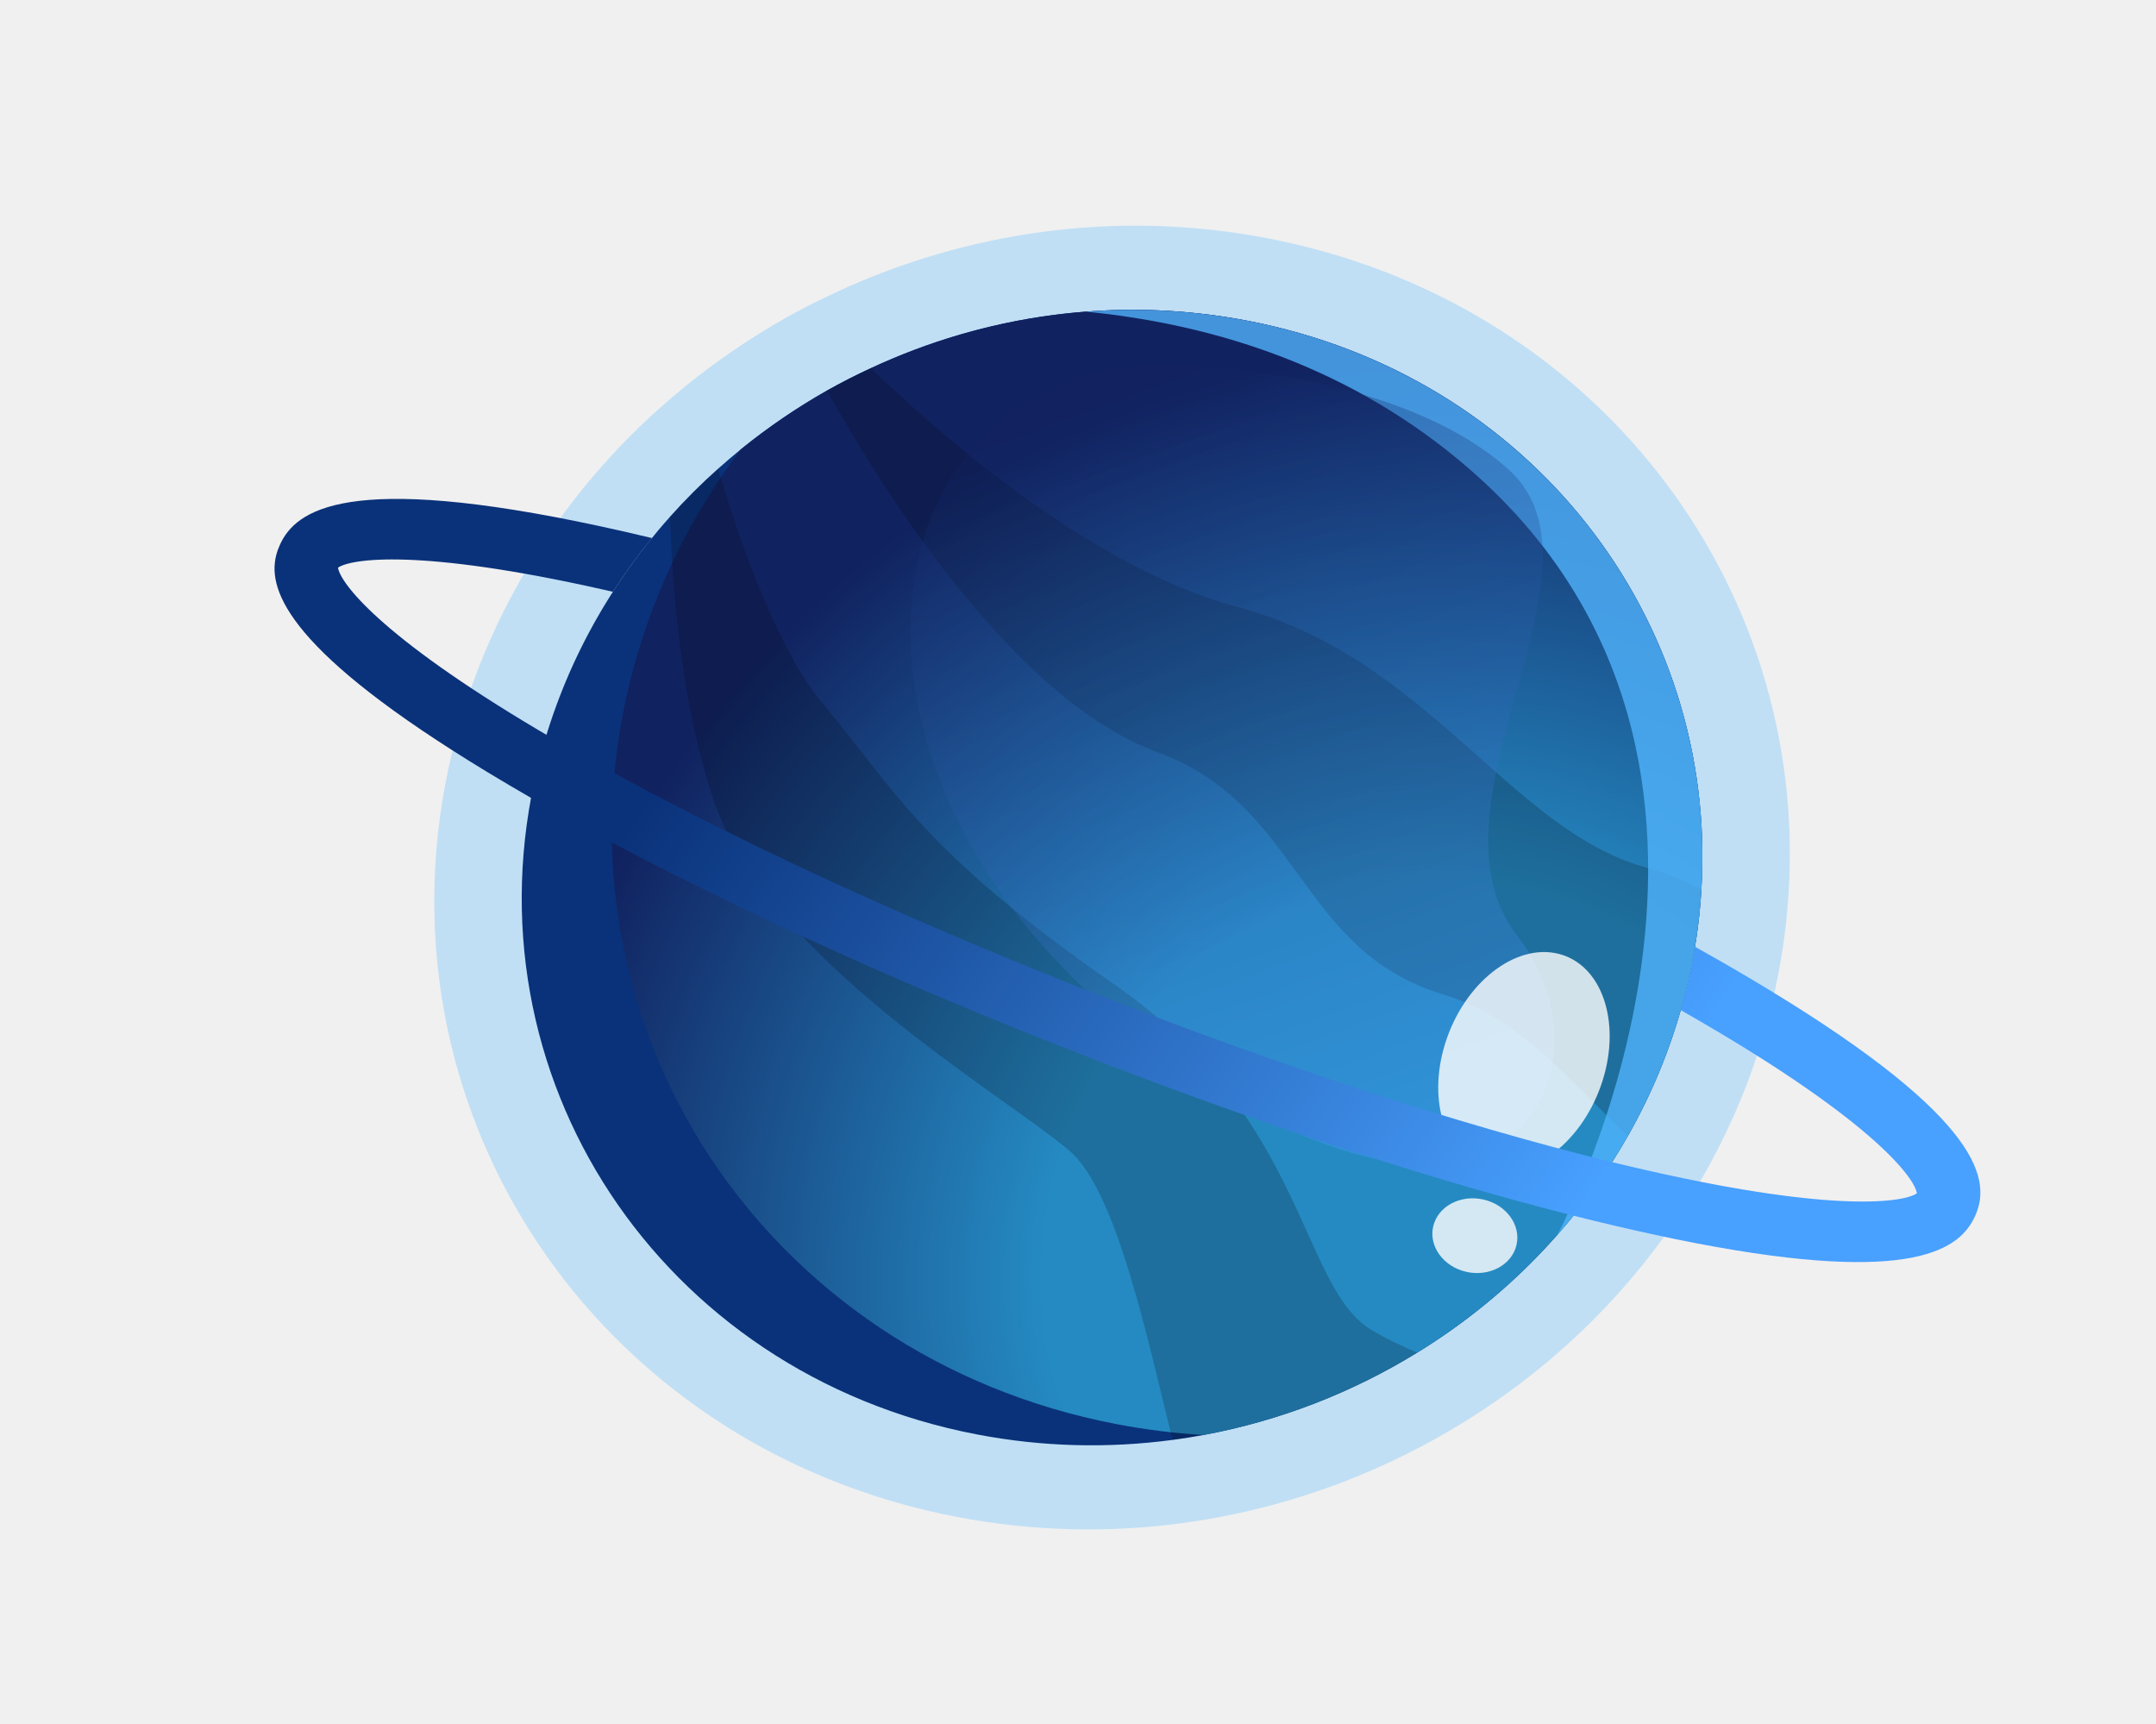
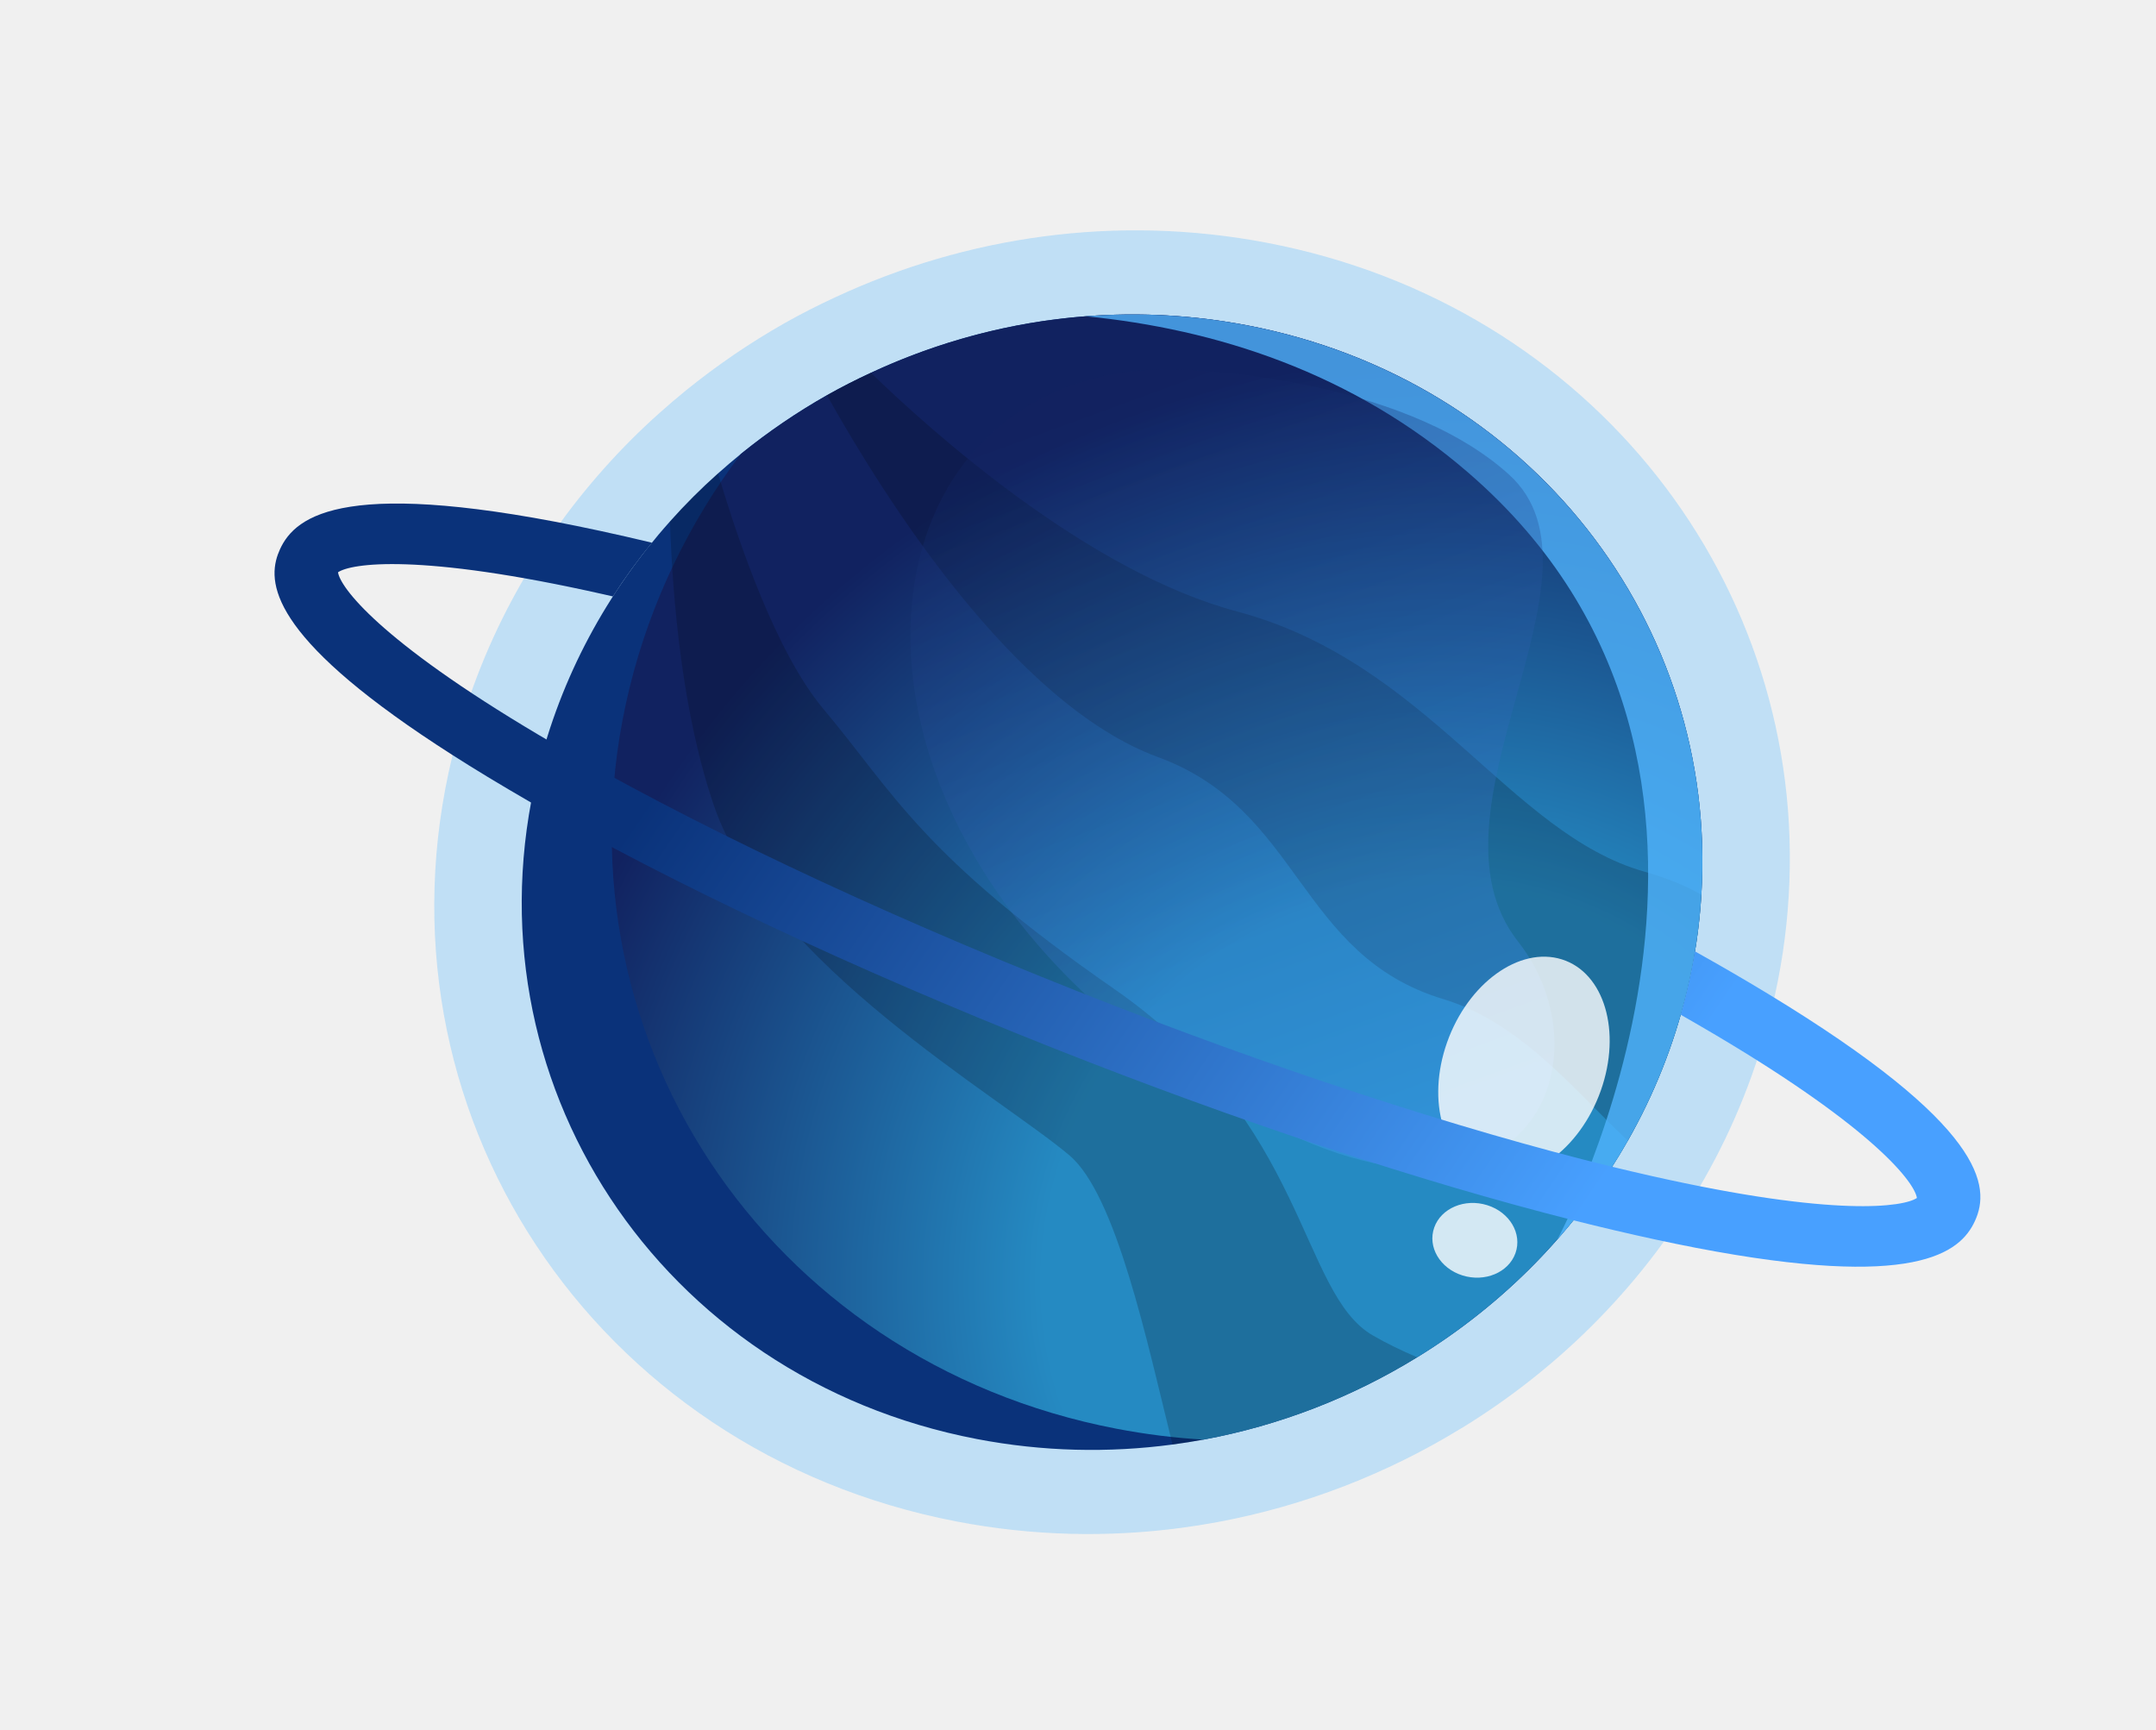
- <svg xmlns="http://www.w3.org/2000/svg" width="374" height="299" viewBox="0 0 374 299" fill="none">
-   <g clip-path="url(#clip0_2015_463)">
-     <path d="M78.487 130.273C63.608 191.524 102.776 251.001 165.976 263.125C179.116 265.646 192.247 265.919 204.947 264.22C207.02 263.943 209.075 263.62 211.116 263.24C226.29 260.431 240.726 254.806 253.669 246.842L253.682 246.844C270.95 236.236 285.546 221.463 295.638 203.689C300.806 194.591 304.787 184.7 307.343 174.178C308.927 167.659 309.894 161.159 310.276 154.727C313.606 100.798 276.328 52.159 219.854 41.325C193.724 36.312 167.599 40.176 144.873 50.771C141.894 52.143 138.972 53.636 136.122 55.239C130.086 58.658 124.356 62.575 118.975 66.932C117.434 68.18 115.925 69.476 114.436 70.803C111.061 73.808 107.868 77 104.857 80.378C92.38 94.331 83.103 111.269 78.487 130.273Z" fill="#56B8FF" fill-opacity="0.31" />
-     <path d="M93.251 133.107C80.293 186.454 114.407 238.257 169.452 248.817C180.896 251.013 192.333 251.25 203.395 249.771C205.2 249.529 206.99 249.248 208.767 248.917C221.984 246.47 234.557 241.572 245.829 234.635L245.841 234.637C260.881 225.397 273.594 212.53 282.383 197.05C286.884 189.126 290.352 180.511 292.578 171.347C293.957 165.669 294.8 160.008 295.133 154.406C298.033 107.435 265.565 65.072 216.378 55.636C193.619 51.27 170.865 54.635 151.071 63.863C148.477 65.058 145.932 66.359 143.45 67.755C138.193 70.732 133.202 74.145 128.515 77.939C127.173 79.026 125.859 80.155 124.562 81.311C121.622 83.928 118.841 86.708 116.219 89.65C105.352 101.803 97.272 116.555 93.251 133.107Z" fill="#0A327A" />
-     <path d="M109.164 118.692C94.79 177.867 132.623 235.317 193.668 247.029C198.71 247.996 203.747 248.626 208.767 248.917C221.984 246.47 234.557 241.572 245.829 234.635L245.841 234.637C254.926 229.057 263.154 222.16 270.177 214.155L270.188 214.158C274.796 208.907 278.898 203.188 282.383 197.05C286.884 189.126 290.352 180.511 292.578 171.347C293.957 165.669 294.8 160.008 295.133 154.406C298.033 107.435 265.565 65.072 216.378 55.636C206.969 53.831 197.562 53.346 188.36 54.054C175.309 55.056 162.679 58.455 151.072 63.863C148.477 65.058 145.932 66.359 143.45 67.755C138.193 70.732 133.202 74.145 128.515 77.939C119.553 89.845 112.831 103.598 109.164 118.692Z" fill="url(#paint0_radial_2015_463)" />
-     <path d="M143.45 67.753C153.347 85.45 175.965 121.398 200.875 130.522C225.794 139.661 225.088 164.903 250.437 172.528C264.232 176.675 274.351 189.732 282.384 197.048C286.885 189.124 290.353 180.509 292.579 171.345C293.958 165.667 294.8 160.006 295.133 154.404C292.431 152.829 289.149 151.503 285.232 150.392C261.848 143.756 247.563 114.041 214.591 105.267C188.647 98.357 161.479 73.949 151.072 63.861C148.478 65.056 145.932 66.357 143.45 67.753Z" fill="#00060E" fill-opacity="0.2" />
-     <path d="M116.219 89.649C116.679 103.362 118.38 123.028 123.857 138.977C133.319 166.47 173.305 189.304 185.506 199.604C193.624 206.467 198.978 231.9 203.395 249.77C218.576 247.748 233.042 242.504 245.829 234.634C243.169 233.499 240.552 232.241 238.163 230.858C225.405 223.512 226.863 194.056 193.305 170.764C159.747 147.471 155.076 136.767 142.81 122.145C134.618 112.374 128.029 93.043 124.562 81.309C121.623 83.927 118.842 86.707 116.219 89.649Z" fill="#00060E" fill-opacity="0.2" />
-     <path d="M188.36 54.054C210.811 56.272 234.481 63.719 254.701 81.187C314.31 132.671 270.177 214.156 270.177 214.156L270.188 214.158C274.796 208.907 278.898 203.188 282.383 197.05C286.884 189.126 290.352 180.511 292.578 171.347C293.957 165.669 294.8 160.008 295.133 154.406C298.033 107.435 265.565 65.072 216.378 55.636C206.969 53.831 197.562 53.346 188.36 54.054Z" fill="#52B6FF" fill-opacity="0.77" />
-     <path opacity="0.4" d="M205.034 63.28C205.034 63.28 242.707 64.229 261.779 81.525C280.852 98.822 245.546 139.888 263.335 162.52C281.125 185.152 261.763 227.428 199.621 181.173C137.479 134.917 149.417 61.194 205.034 63.28Z" fill="url(#paint1_linear_2015_463)" fill-opacity="0.8" />
-     <path d="M251.027 179.999C254.661 169.742 263.576 163.302 270.939 165.615C278.301 167.928 281.323 178.118 277.689 188.375C274.054 198.632 265.139 205.072 257.777 202.759C250.414 200.446 247.392 190.256 251.027 179.999Z" fill="white" fill-opacity="0.8" />
-     <path d="M248.793 212.128C249.984 208.765 254.105 207.031 257.997 208.255C261.89 209.48 264.08 213.199 262.889 216.562C261.698 219.926 257.577 221.66 253.685 220.435C249.792 219.211 247.602 215.491 248.793 212.128Z" fill="white" fill-opacity="0.8" />
-     <path d="M48.569 94.47C51.284 88.545 60.003 81.766 104.116 91.285C107.035 91.917 110.027 92.6 113.095 93.332C110.665 96.299 108.396 99.417 106.321 102.657C105.782 102.529 105.241 102.413 104.702 102.286C72.572 95.042 60.852 96.935 58.635 98.466C58.987 100.995 65.624 110.179 93.494 126.702C93.925 126.965 94.36 127.217 94.806 127.47C119.01 141.694 151.698 157.196 187.1 171.215C220.274 184.362 252.81 195.033 279.646 201.586C281.964 202.139 284.235 202.683 286.455 203.181C318.585 210.425 330.305 208.532 332.522 207.001C332.17 204.472 325.532 195.287 297.663 178.764C295.681 177.592 293.64 176.408 291.551 175.215C291.925 173.93 292.261 172.65 292.579 171.342C293.156 168.968 293.635 166.587 294.023 164.225C298.452 166.695 302.653 169.134 306.615 171.538C344.542 194.541 345.315 205.073 342.588 210.996C340.03 216.58 332.134 222.928 294.25 215.66C291.965 215.222 289.559 214.725 287.041 214.181C282.533 213.209 277.822 212.101 272.954 210.879C246.391 204.174 214.906 193.764 182.625 180.969C148.131 167.292 116.393 152.368 92.124 138.408C89.506 136.898 86.983 135.405 84.542 133.928C50.425 113.242 46.375 102.633 47.888 96.405C48.058 95.705 48.3 95.067 48.569 94.47Z" fill="url(#paint2_linear_2015_463)" />
+ <svg xmlns="http://www.w3.org/2000/svg" width="374" height="300" viewBox="0 0 374 300" fill="none">
+   <g clip-path="url(#clip0_2015_579)">
+     <path d="M78.487 131.079C63.608 192.33 102.776 251.807 165.976 263.932C179.116 266.453 192.248 266.725 204.948 265.027C207.021 264.749 209.076 264.427 211.117 264.046C226.291 261.238 240.727 255.613 253.669 247.648L253.683 247.651C270.951 237.043 285.547 222.269 295.639 204.495C300.807 195.397 304.788 185.507 307.344 174.984C308.927 168.465 309.895 161.966 310.277 155.534C313.607 101.605 276.329 52.966 219.855 42.131C193.724 37.118 167.599 40.983 144.873 51.578C141.895 52.95 138.972 54.443 136.122 56.046C130.087 59.464 124.357 63.382 118.975 67.739C117.435 68.987 115.925 70.283 114.437 71.61C111.061 74.615 107.868 77.806 104.858 81.184C92.381 95.138 83.104 112.076 78.487 131.079Z" fill="#56B8FF" fill-opacity="0.31" />
+     <path d="M93.252 133.913C80.293 187.261 114.407 239.064 169.452 249.624C180.897 251.819 192.334 252.057 203.395 250.577C205.2 250.336 206.99 250.055 208.768 249.723C221.984 247.277 234.557 242.378 245.83 235.441L245.842 235.443C260.881 226.204 273.594 213.337 282.384 197.856C286.885 189.932 290.352 181.318 292.579 172.153C293.958 166.475 294.8 160.815 295.133 155.212C298.033 108.242 265.565 65.879 216.379 56.443C193.62 52.076 170.865 55.442 151.072 64.67C148.478 65.865 145.932 67.165 143.45 68.562C138.193 71.539 133.203 74.951 128.515 78.746C127.174 79.833 125.859 80.961 124.563 82.117C121.623 84.734 118.842 87.514 116.22 90.457C105.353 102.609 97.273 117.362 93.252 133.913Z" fill="#0A327A" />
+     <path d="M109.165 119.499C94.79 178.674 132.623 236.124 193.669 247.835C198.711 248.802 203.748 249.433 208.768 249.723C221.984 247.277 234.557 242.378 245.83 235.441L245.842 235.443C254.926 229.863 263.154 222.967 270.177 214.962L270.189 214.964C274.796 209.714 278.898 203.994 282.384 197.856C286.885 189.932 290.352 181.318 292.579 172.153C293.958 166.475 294.8 160.815 295.133 155.212C298.033 108.242 265.565 65.879 216.379 56.443C206.97 54.638 197.562 54.153 188.36 54.861C175.309 55.862 162.679 59.262 151.072 64.67C148.478 65.865 145.932 67.165 143.45 68.562C138.194 71.539 133.203 74.951 128.515 78.746C119.554 90.652 112.832 104.404 109.165 119.499Z" fill="url(#paint0_radial_2015_579)" />
+     <path d="M143.45 68.56C153.347 86.257 175.965 122.204 200.875 131.329C225.794 140.467 225.088 165.71 250.437 173.334C264.232 177.481 274.351 190.539 282.384 197.854C286.885 189.93 290.353 181.316 292.579 172.151C293.958 166.473 294.8 160.813 295.133 155.21C292.431 153.636 289.149 152.31 285.232 151.198C261.848 144.563 247.563 114.848 214.591 106.073C188.647 99.163 161.479 74.756 151.072 64.668C148.478 65.863 145.932 67.163 143.45 68.56Z" fill="#00060E" fill-opacity="0.2" />
+     <path d="M116.22 90.456C116.679 104.169 118.38 123.835 123.858 139.784C133.319 167.277 173.306 190.11 185.507 200.41C193.625 207.274 198.979 232.706 203.395 250.576C218.577 248.555 233.043 243.311 245.83 235.44C243.17 234.306 240.552 233.047 238.163 231.664C225.406 224.319 226.863 194.863 193.305 171.57C159.747 148.278 155.076 137.574 142.811 122.952C134.618 113.181 128.03 93.85 124.563 82.116C121.623 84.733 118.842 87.513 116.22 90.456Z" fill="#00060E" fill-opacity="0.2" />
+     <path d="M188.36 54.861C210.811 57.079 234.482 64.525 254.702 81.994C314.311 133.477 270.177 214.962 270.177 214.962L270.189 214.964C274.796 209.714 278.898 203.994 282.384 197.856C286.885 189.932 290.352 181.318 292.579 172.153C293.958 166.475 294.8 160.815 295.133 155.212C298.033 108.242 265.565 65.879 216.379 56.443C206.97 54.638 197.562 54.153 188.36 54.861Z" fill="#52B6FF" fill-opacity="0.77" />
+     <path opacity="0.4" d="M205.034 64.087C205.034 64.087 242.707 65.036 261.78 82.332C280.853 99.629 245.547 140.694 263.336 163.327C281.125 185.959 261.764 228.235 199.621 181.979C137.479 135.724 149.417 62 205.034 64.087Z" fill="url(#paint1_linear_2015_579)" fill-opacity="0.8" />
+     <path d="M251.028 180.805C254.663 170.548 263.578 164.109 270.94 166.422C278.303 168.735 281.325 178.925 277.69 189.182C274.056 199.439 265.141 205.879 257.778 203.566C250.416 201.252 247.394 191.062 251.028 180.805Z" fill="white" fill-opacity="0.8" />
+     <path d="M248.794 212.935C249.985 209.571 254.106 207.837 257.999 209.062C261.891 210.286 264.081 214.006 262.89 217.369C261.7 220.732 257.579 222.466 253.686 221.242C249.794 220.017 247.604 216.298 248.794 212.935Z" fill="white" fill-opacity="0.8" />
+     <path d="M48.569 95.277C51.285 89.351 60.004 82.573 104.117 92.092C107.035 92.724 110.028 93.406 113.095 94.139C110.665 97.106 108.397 100.224 106.321 103.463C105.783 103.336 105.241 103.22 104.702 103.093C72.572 95.848 60.853 97.742 58.635 99.273C58.987 101.801 65.625 110.986 93.494 127.509C93.926 127.772 94.36 128.023 94.807 128.277C119.011 142.5 151.699 158.003 187.101 172.022C220.275 185.168 252.811 195.84 279.646 202.393C281.965 202.946 284.235 203.489 286.456 203.987C318.586 211.232 330.305 209.338 332.523 207.807C332.171 205.279 325.533 196.094 297.663 179.571C295.681 178.399 293.64 177.215 291.552 176.022C291.926 174.737 292.262 173.457 292.579 172.149C293.156 169.775 293.635 167.394 294.023 165.031C298.452 167.502 302.654 169.94 306.615 172.345C344.542 195.347 345.316 205.88 342.588 211.803C340.031 217.387 332.134 223.735 294.25 216.467C291.966 216.029 289.56 215.531 287.041 214.988C282.533 214.015 277.823 212.907 272.955 211.685C246.391 204.981 214.906 194.571 182.626 181.775C148.132 168.099 116.393 153.174 92.125 139.215C89.507 137.704 86.983 136.212 84.542 134.735C50.426 114.048 46.376 103.44 47.889 97.211C48.059 96.512 48.3 95.874 48.569 95.277Z" fill="url(#paint2_linear_2015_579)" />
  </g>
  <defs>
-     <radialGradient id="paint0_radial_2015_463" cx="0" cy="0" r="1" gradientUnits="userSpaceOnUse" gradientTransform="translate(248.117 220.218) rotate(-131.032) scale(157.712 160.032)">
+     <radialGradient id="paint0_radial_2015_579" cx="0" cy="0" r="1" gradientUnits="userSpaceOnUse" gradientTransform="translate(248.117 221.025) rotate(-131.032) scale(157.712 160.032)">
      <stop offset="0.421" stop-color="#258AC2" />
      <stop offset="1" stop-color="#112260" />
    </radialGradient>
-     <linearGradient id="paint1_linear_2015_463" x1="203.504" y1="64.162" x2="250.373" y2="192.17" gradientUnits="userSpaceOnUse">
+     <linearGradient id="paint1_linear_2015_579" x1="203.505" y1="64.968" x2="250.373" y2="192.976" gradientUnits="userSpaceOnUse">
      <stop stop-color="#112260" />
      <stop offset="1" stop-color="#48A0FF" />
    </linearGradient>
-     <linearGradient id="paint2_linear_2015_463" x1="115.044" y1="134.298" x2="258.657" y2="232.495" gradientUnits="userSpaceOnUse">
+     <linearGradient id="paint2_linear_2015_579" x1="115.045" y1="135.105" x2="258.658" y2="233.302" gradientUnits="userSpaceOnUse">
      <stop stop-color="#0A327A" />
      <stop offset="1" stop-color="#48A0FF" />
    </linearGradient>
-     <clipPath id="clip0_2015_463">
-       <rect width="332" height="234" fill="white" transform="matrix(-0.977394 -0.211425 -0.211425 0.977394 373.968 70.1934)" />
+     <clipPath id="clip0_2015_579">
+       <rect width="332" height="234" fill="white" transform="matrix(-0.977394 -0.211425 -0.211425 0.977394 373.969 71)" />
    </clipPath>
  </defs>
</svg>
